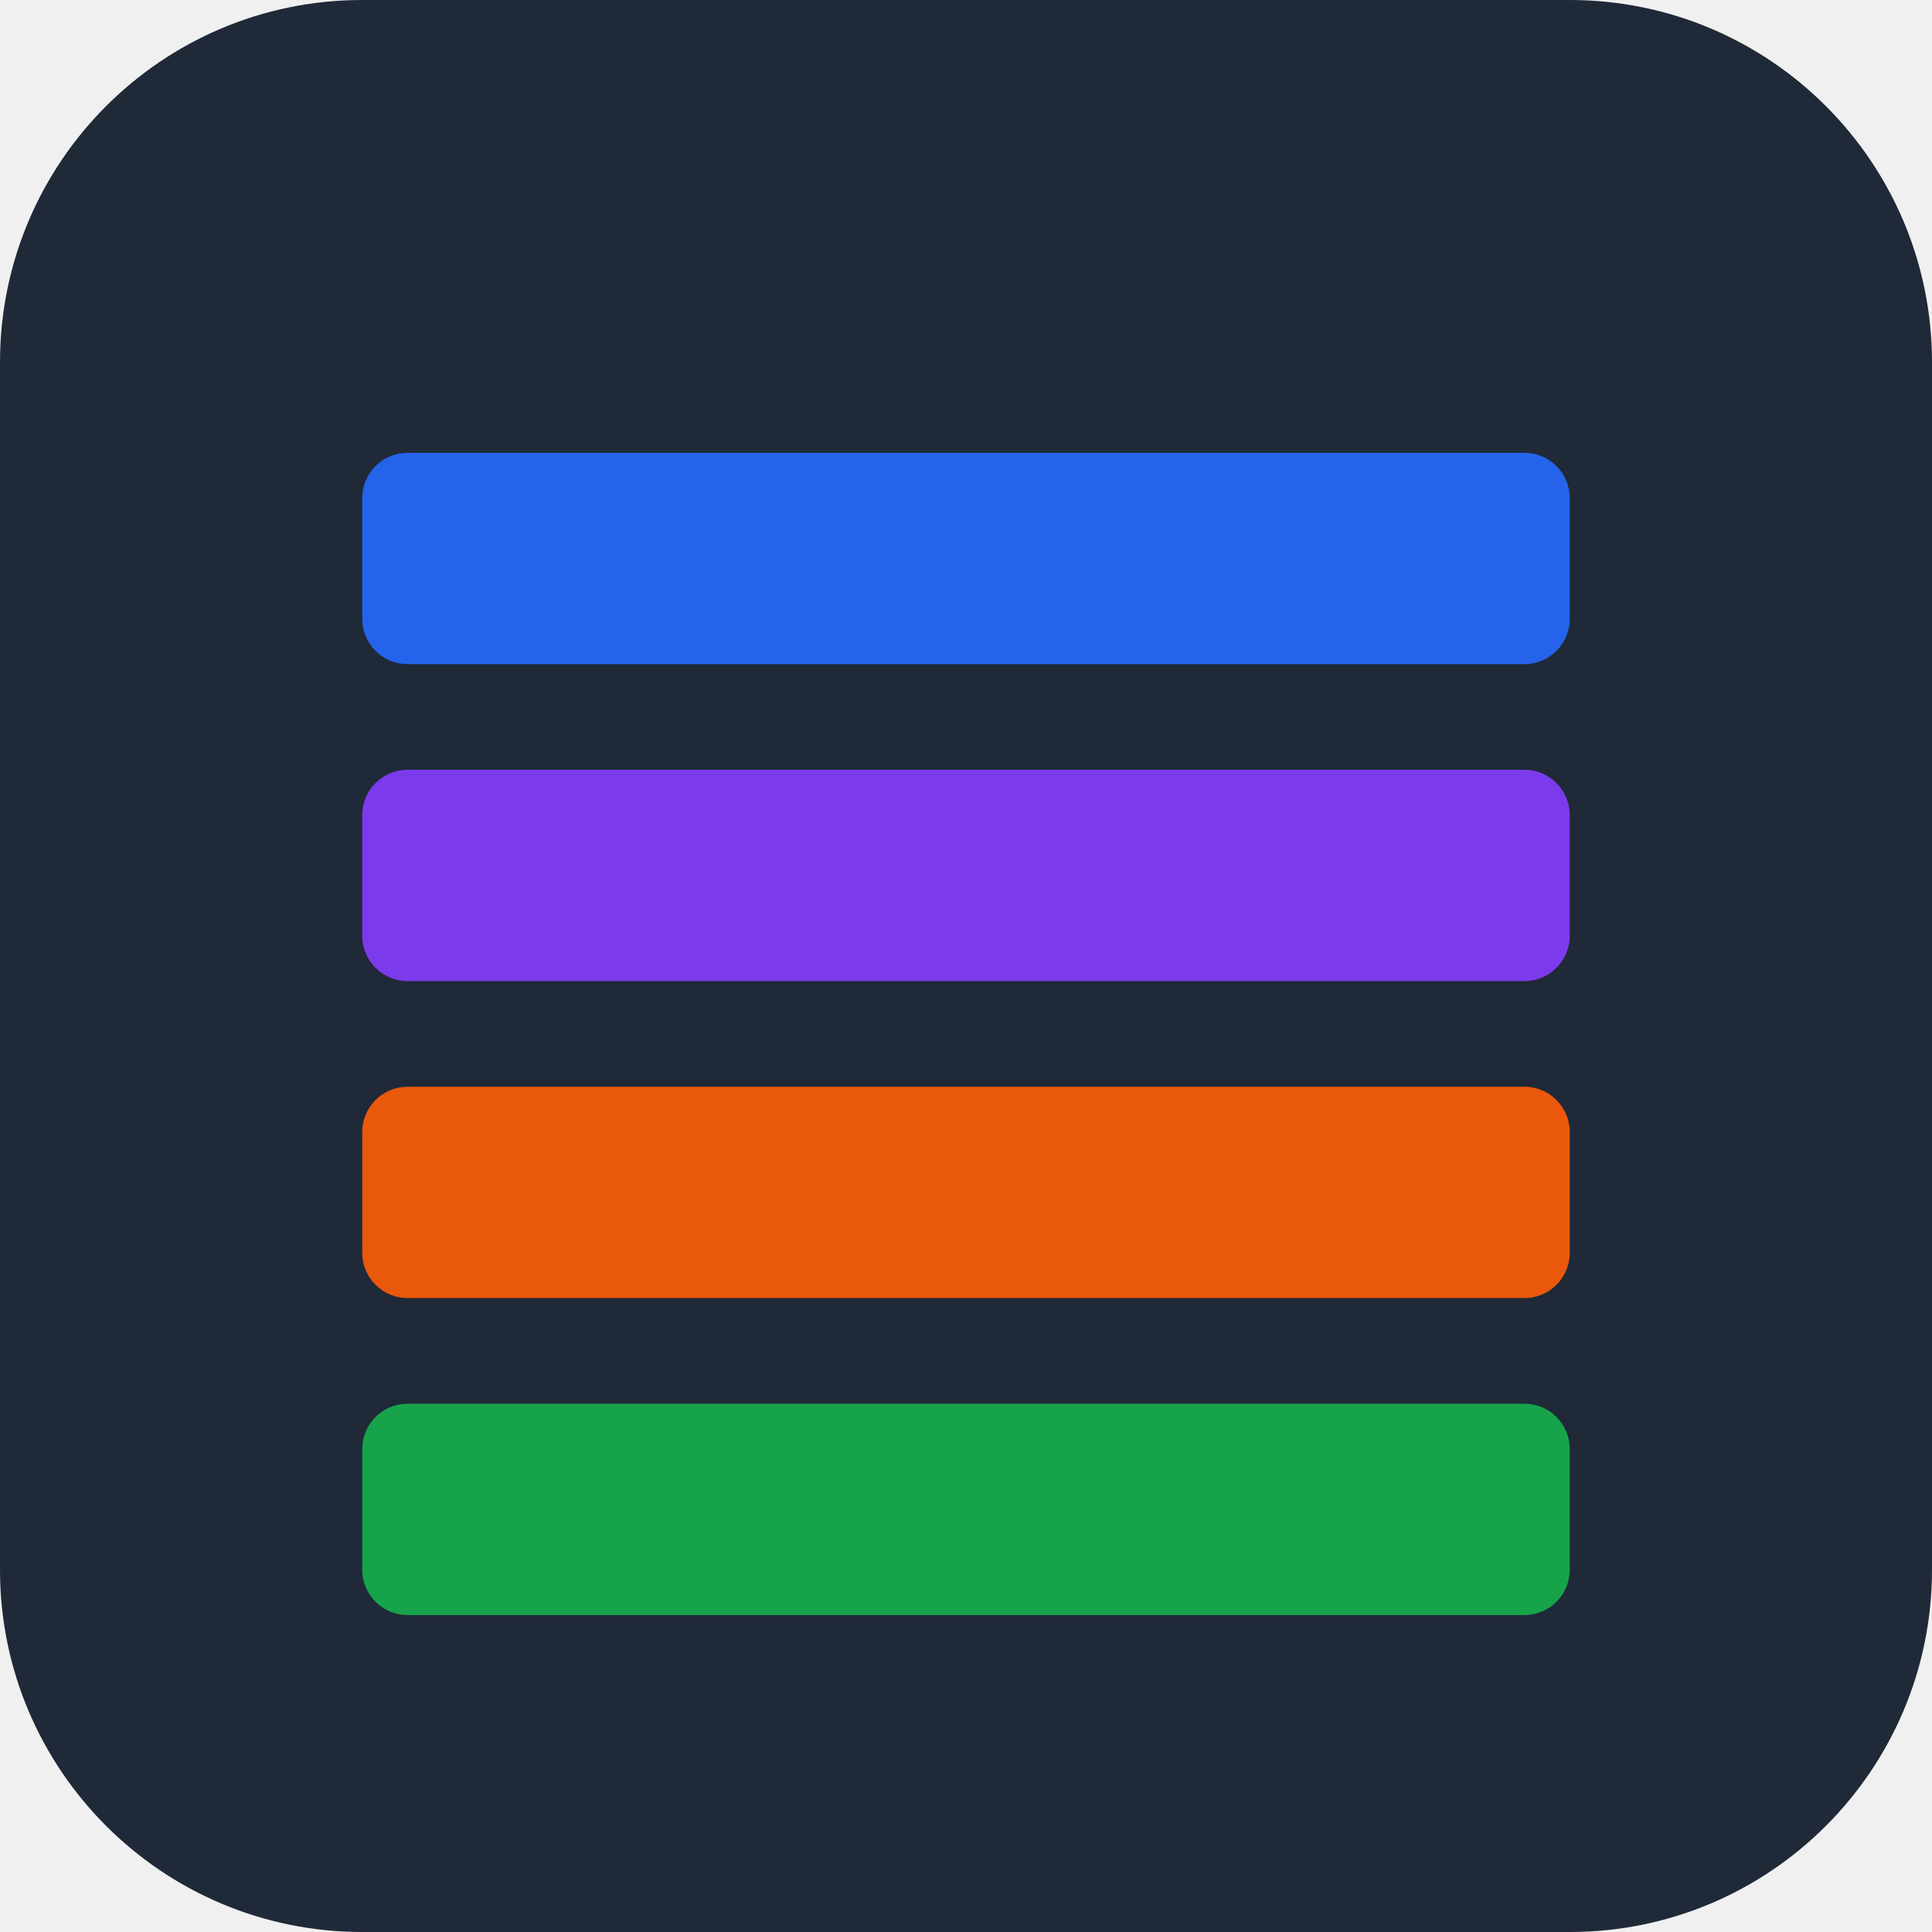
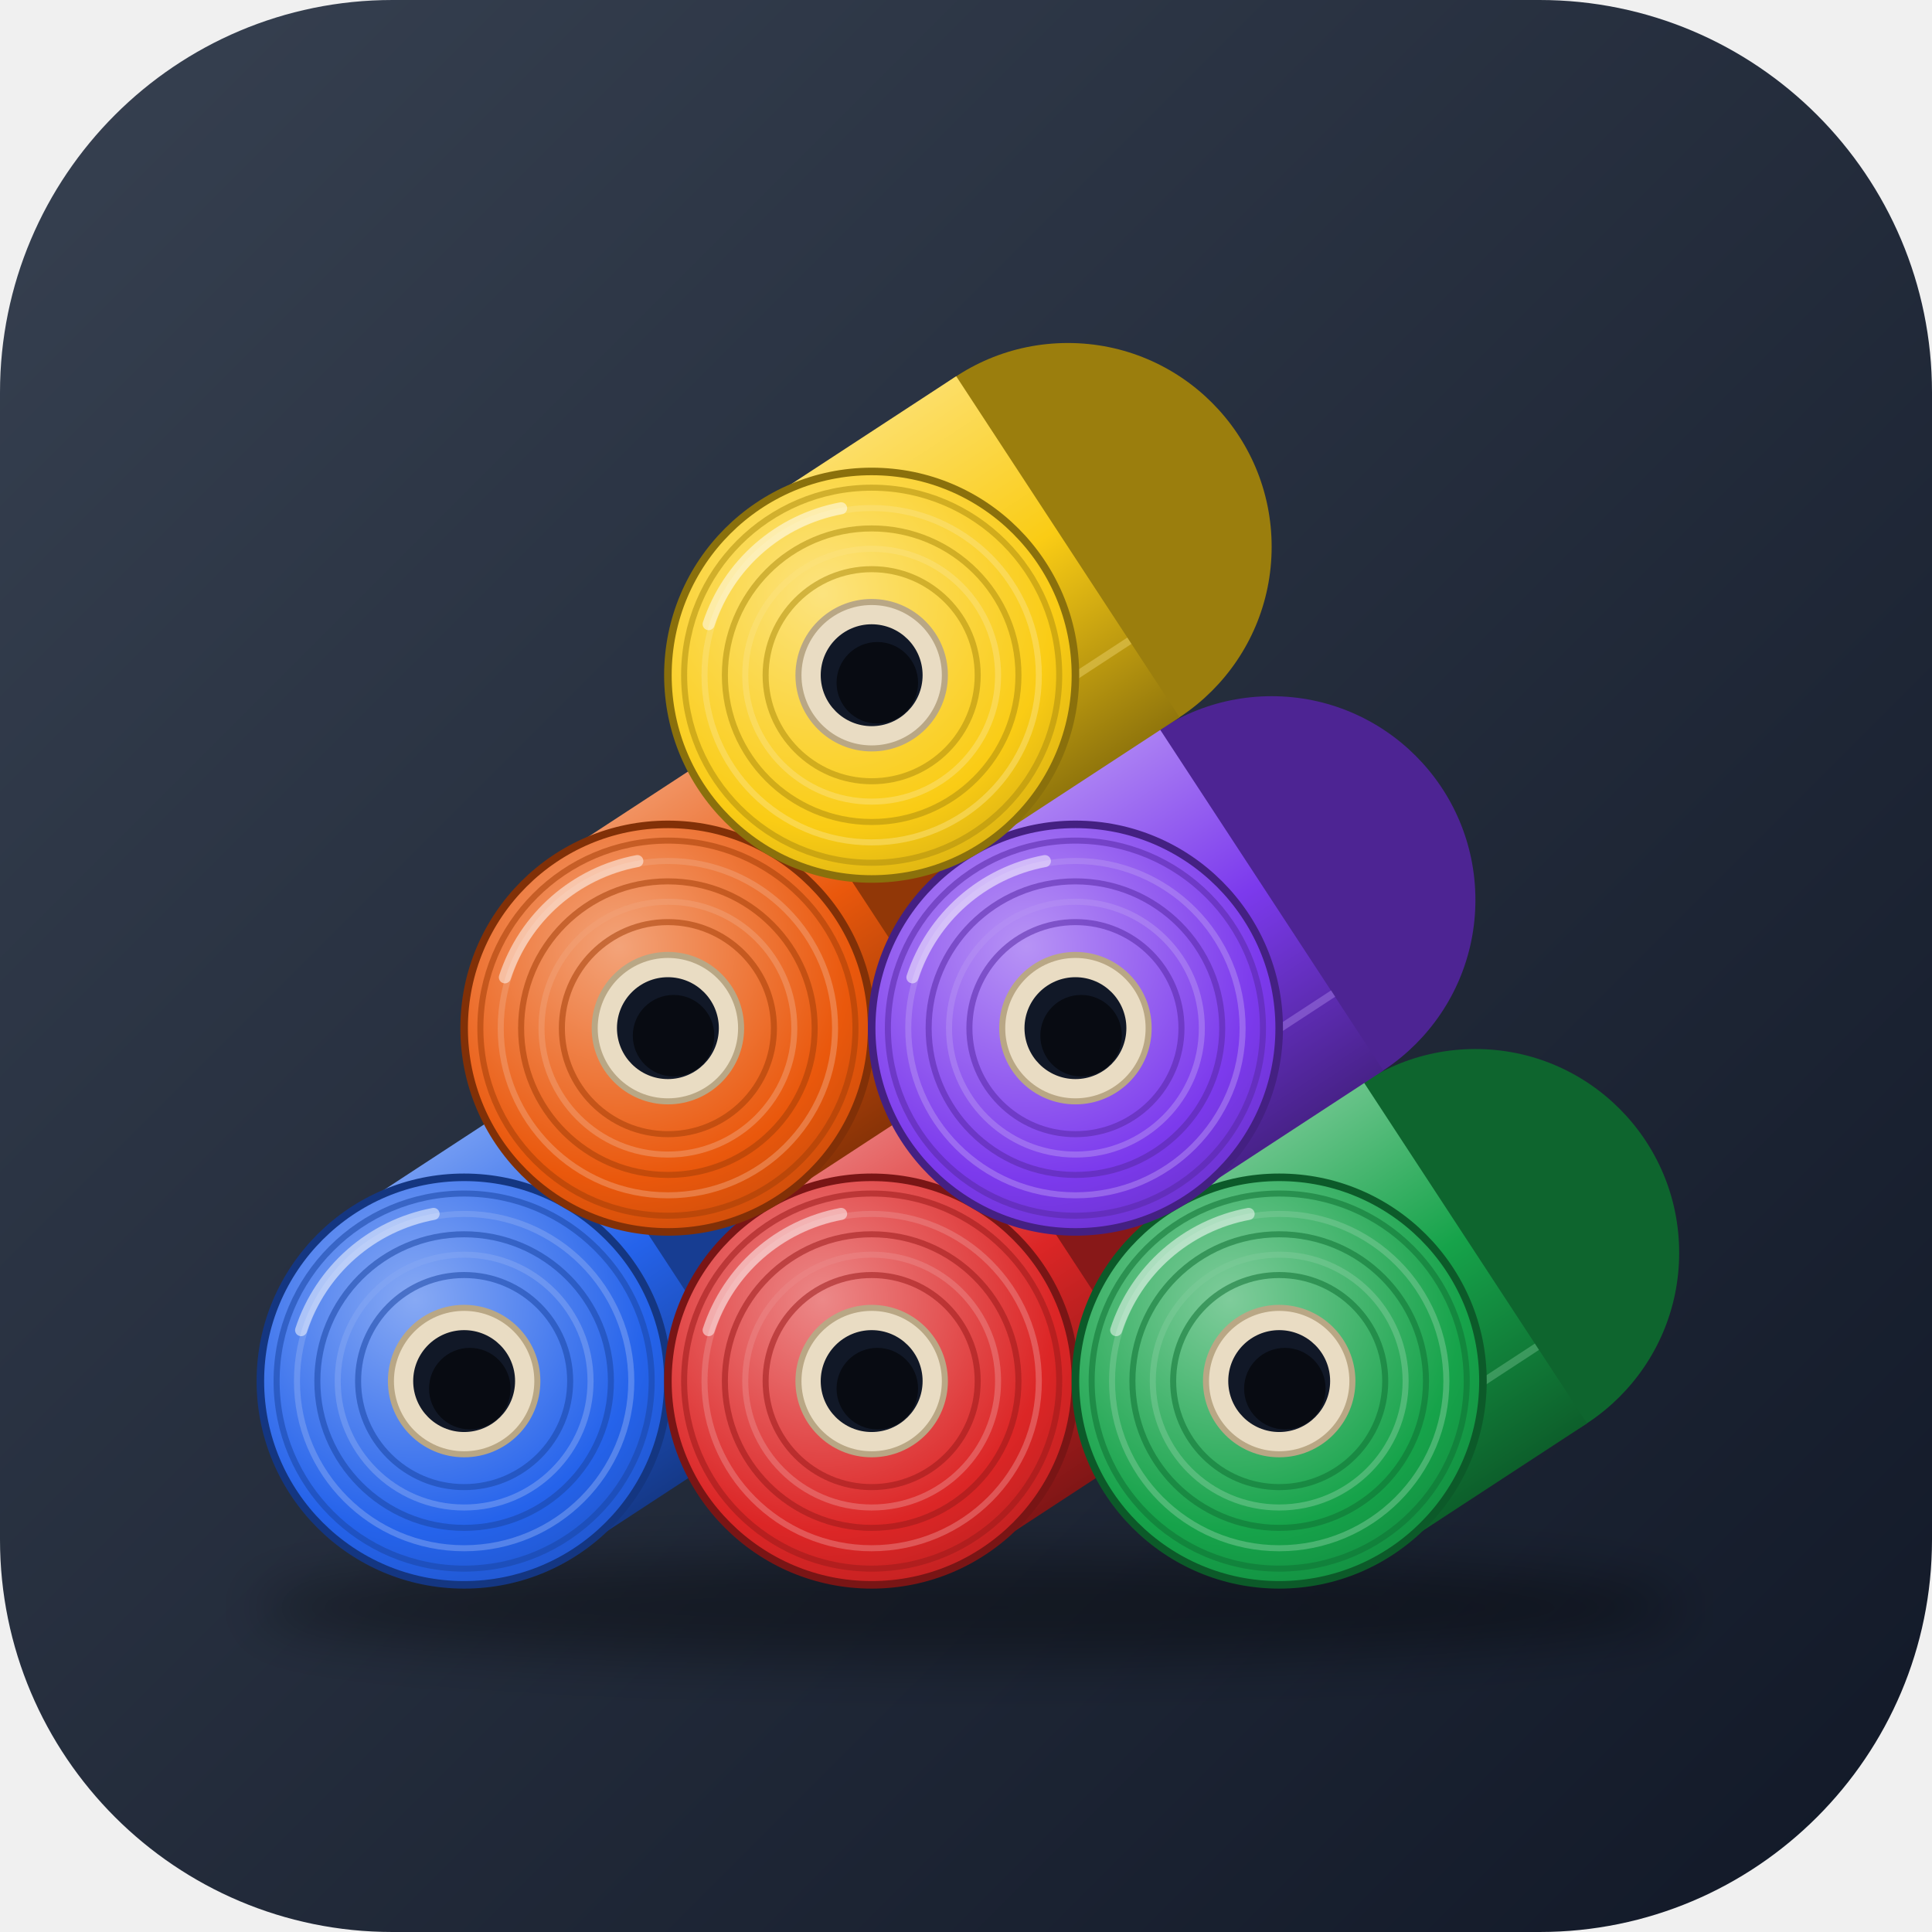
- <svg xmlns="http://www.w3.org/2000/svg" viewBox="0 0 512 512">
-   <rect width="512" height="512" rx="96" fill="#1f2937" />
-   <rect x="96" y="120" width="320" height="56" rx="12" fill="#2563eb" />
-   <rect x="96" y="204" width="320" height="56" rx="12" fill="#7c3aed" />
-   <rect x="96" y="288" width="320" height="56" rx="12" fill="#ea580c" />
-   <rect x="96" y="372" width="320" height="56" rx="12" fill="#16a34a" />
+ <svg xmlns="http://www.w3.org/2000/svg" viewBox="0 0 512 512" width="512" height="512">
+   <defs>
+     <linearGradient id="bg" x1="0" y1="0" x2="1" y2="1">
+       <stop offset="0" stop-color="#374151" />
+       <stop offset="1" stop-color="#111827" />
+     </linearGradient>
+     <filter id="blur" x="-20%" y="-100%" width="140%" height="300%">
+       <feGaussianBlur stdDeviation="7" />
+     </filter>
+     <linearGradient id="b0" gradientUnits="userSpaceOnUse" x1="93.4" y1="320.8" x2="152.6" y2="411.2">
+       <stop offset="0" stop-color="#719af2" />
+       <stop offset=".45" stop-color="#2563eb" />
+       <stop offset="1" stop-color="#153988" />
+     </linearGradient>
+     <radialGradient id="f0" cx=".38" cy=".3" r=".95">
+       <stop offset="0" stop-color="#87a9f4" />
+       <stop offset=".6" stop-color="#2563eb" />
+       <stop offset="1" stop-color="#1c4ab0" />
+     </radialGradient>
+     <linearGradient id="b1" gradientUnits="userSpaceOnUse" x1="201.4" y1="320.8" x2="260.6" y2="411.2">
+       <stop offset="0" stop-color="#e87272" />
+       <stop offset=".45" stop-color="#dc2626" />
+       <stop offset="1" stop-color="#801616" />
+     </linearGradient>
+     <radialGradient id="f1" cx=".38" cy=".3" r=".95">
+       <stop offset="0" stop-color="#ec8888" />
+       <stop offset=".6" stop-color="#dc2626" />
+       <stop offset="1" stop-color="#a51c1c" />
+     </radialGradient>
+     <linearGradient id="b2" gradientUnits="userSpaceOnUse" x1="309.4" y1="320.8" x2="368.6" y2="411.2">
+       <stop offset="0" stop-color="#68c389" />
+       <stop offset=".45" stop-color="#16a34a" />
+       <stop offset="1" stop-color="#0d5f2b" />
+     </linearGradient>
+     <radialGradient id="f2" cx=".38" cy=".3" r=".95">
+       <stop offset="0" stop-color="#7fcc9b" />
+       <stop offset=".6" stop-color="#16a34a" />
+       <stop offset="1" stop-color="#107a38" />
+     </radialGradient>
+     <linearGradient id="b3" gradientUnits="userSpaceOnUse" x1="147.4" y1="227.3" x2="206.6" y2="317.7">
+       <stop offset="0" stop-color="#f19261" />
+       <stop offset=".45" stop-color="#ea580c" />
+       <stop offset="1" stop-color="#883307" />
+     </linearGradient>
+     <radialGradient id="f3" cx=".38" cy=".3" r=".95">
+       <stop offset="0" stop-color="#f3a379" />
+       <stop offset=".6" stop-color="#ea580c" />
+       <stop offset="1" stop-color="#b04209" />
+     </radialGradient>
+     <linearGradient id="b4" gradientUnits="userSpaceOnUse" x1="255.4" y1="227.3" x2="314.6" y2="317.7">
+       <stop offset="0" stop-color="#aa7ff3" />
+       <stop offset=".45" stop-color="#7c3aed" />
+       <stop offset="1" stop-color="#482289" />
+     </linearGradient>
+     <radialGradient id="f4" cx=".38" cy=".3" r=".95">
+       <stop offset="0" stop-color="#b793f5" />
+       <stop offset=".6" stop-color="#7c3aed" />
+       <stop offset="1" stop-color="#5d2cb2" />
+     </radialGradient>
+     <linearGradient id="b5" gradientUnits="userSpaceOnUse" x1="201.4" y1="133.7" x2="260.6" y2="224.1">
+       <stop offset="0" stop-color="#fcde67" />
+       <stop offset=".45" stop-color="#facc15" />
+       <stop offset="1" stop-color="#91760c" />
+     </linearGradient>
+     <radialGradient id="f5" cx=".38" cy=".3" r=".95">
+       <stop offset="0" stop-color="#fce37e" />
+       <stop offset=".6" stop-color="#facc15" />
+       <stop offset="1" stop-color="#bc9910" />
+     </radialGradient>
+   </defs>
+   <rect width="512" height="512" rx="104" fill="url(#bg)" />
+   <g transform="translate(0.0 0.0) scale(1.0)">
+     <ellipse cx="257" cy="426" rx="189" ry="14" fill="#000" fill-opacity=".35" filter="url(#blur)" />
+     <g>
+       <circle cx="175.0" cy="332.0" r="54" fill="#173d92" />
+       <path d="M152.6,411.2 L204.6,377.2 L145.4,286.8 L93.4,320.8Z" fill="url(#b0)" />
+       <path d="M139.3,390.9 L191.3,356.9" stroke="#92b1f5" stroke-opacity=".35" stroke-width="2" />
+     </g>
+     <g>
+       <circle cx="283.0" cy="332.0" r="54" fill="#881818" />
+       <path d="M260.6,411.2 L312.6,377.2 L253.4,286.8 L201.4,320.8Z" fill="url(#b1)" />
+       <path d="M247.3,390.9 L299.3,356.9" stroke="#ee9292" stroke-opacity=".35" stroke-width="2" />
+     </g>
+     <g>
+       <circle cx="391.0" cy="332.0" r="54" fill="#0e652e" />
+       <path d="M368.6,411.2 L420.6,377.2 L361.4,286.8 L309.4,320.8Z" fill="url(#b2)" />
+       <path d="M355.3,390.9 L407.3,356.9" stroke="#8ad1a4" stroke-opacity=".35" stroke-width="2" />
+     </g>
+     <g>
+       <circle cx="229.0" cy="238.5" r="54" fill="#913707" />
+       <path d="M206.6,317.7 L258.6,283.7 L199.4,193.3 L147.4,227.3Z" fill="url(#b3)" />
+       <path d="M193.3,297.3 L245.3,263.3" stroke="#f4ac86" stroke-opacity=".35" stroke-width="2" />
+     </g>
+     <g>
+       <circle cx="337.0" cy="238.5" r="54" fill="#4d2493" />
+       <path d="M314.6,317.7 L366.6,283.7 L307.4,193.3 L255.4,227.3Z" fill="url(#b4)" />
+       <path d="M301.3,297.3 L353.3,263.3" stroke="#be9cf6" stroke-opacity=".35" stroke-width="2" />
+     </g>
+     <g>
+       <circle cx="283.0" cy="144.9" r="54" fill="#9b7e0d" />
+       <path d="M260.6,224.1 L312.6,190.1 L253.4,99.7 L201.4,133.7Z" fill="url(#b5)" />
+       <path d="M247.3,203.8 L299.3,169.8" stroke="#fce68a" stroke-opacity=".35" stroke-width="2" />
+     </g>
+     <g>
+       <circle cx="123" cy="366" r="54" fill="url(#f0)" stroke="#143681" stroke-width="2" />
+       <circle cx="123" cy="366" r="49.7" fill="none" stroke="#1a45a4" stroke-opacity="0.55" stroke-width="1.6" />
+       <circle cx="123" cy="366" r="44.3" fill="none" stroke="#87a9f4" stroke-opacity="0.5" stroke-width="1.6" />
+       <circle cx="123" cy="366" r="38.9" fill="none" stroke="#1a45a4" stroke-opacity="0.55" stroke-width="1.6" />
+       <circle cx="123" cy="366" r="33.5" fill="none" stroke="#87a9f4" stroke-opacity="0.5" stroke-width="1.6" />
+       <circle cx="123" cy="366" r="28.1" fill="none" stroke="#1a45a4" stroke-opacity="0.55" stroke-width="1.6" />
+       <circle cx="123" cy="366" r="19.4" fill="#e9dcc3" stroke="#b9a785" stroke-width="1.6" />
+       <circle cx="123" cy="366" r="13.5" fill="#111827" />
+       <circle cx="124.5" cy="368" r="10.8" fill="#000" fill-opacity=".55" />
+       <path d="M79.8,352.5 A45.9,45.9 0 0 1 114.9,321.7" fill="none" stroke="#fff" stroke-opacity=".5" stroke-width="3.2" stroke-linecap="round" />
+     </g>
+     <g>
+       <circle cx="231" cy="366" r="54" fill="url(#f1)" stroke="#791515" stroke-width="2" />
+       <circle cx="231" cy="366" r="49.7" fill="none" stroke="#9a1b1b" stroke-opacity="0.55" stroke-width="1.6" />
+       <circle cx="231" cy="366" r="44.3" fill="none" stroke="#ec8888" stroke-opacity="0.5" stroke-width="1.6" />
+       <circle cx="231" cy="366" r="38.9" fill="none" stroke="#9a1b1b" stroke-opacity="0.55" stroke-width="1.6" />
+       <circle cx="231" cy="366" r="33.5" fill="none" stroke="#ec8888" stroke-opacity="0.5" stroke-width="1.6" />
+       <circle cx="231" cy="366" r="28.1" fill="none" stroke="#9a1b1b" stroke-opacity="0.55" stroke-width="1.6" />
+       <circle cx="231" cy="366" r="19.4" fill="#e9dcc3" stroke="#b9a785" stroke-width="1.6" />
+       <circle cx="231" cy="366" r="13.5" fill="#111827" />
+       <circle cx="232.5" cy="368" r="10.8" fill="#000" fill-opacity=".55" />
+       <path d="M187.8,352.5 A45.9,45.9 0 0 1 222.9,321.7" fill="none" stroke="#fff" stroke-opacity=".5" stroke-width="3.2" stroke-linecap="round" />
+     </g>
+     <g>
+       <circle cx="339" cy="366" r="54" fill="url(#f2)" stroke="#0c5a29" stroke-width="2" />
+       <circle cx="339" cy="366" r="49.7" fill="none" stroke="#0f7234" stroke-opacity="0.55" stroke-width="1.6" />
+       <circle cx="339" cy="366" r="44.3" fill="none" stroke="#7fcc9b" stroke-opacity="0.5" stroke-width="1.6" />
+       <circle cx="339" cy="366" r="38.9" fill="none" stroke="#0f7234" stroke-opacity="0.55" stroke-width="1.6" />
+       <circle cx="339" cy="366" r="33.5" fill="none" stroke="#7fcc9b" stroke-opacity="0.5" stroke-width="1.6" />
+       <circle cx="339" cy="366" r="28.1" fill="none" stroke="#0f7234" stroke-opacity="0.55" stroke-width="1.6" />
+       <circle cx="339" cy="366" r="19.4" fill="#e9dcc3" stroke="#b9a785" stroke-width="1.6" />
+       <circle cx="339" cy="366" r="13.5" fill="#111827" />
+       <circle cx="340.5" cy="368" r="10.8" fill="#000" fill-opacity=".55" />
+       <path d="M295.8,352.5 A45.9,45.9 0 0 1 330.9,321.7" fill="none" stroke="#fff" stroke-opacity=".5" stroke-width="3.2" stroke-linecap="round" />
+     </g>
+     <g>
+       <circle cx="177.0" cy="272.469" r="54" fill="url(#f3)" stroke="#813007" stroke-width="2" />
+       <circle cx="177.0" cy="272.469" r="49.7" fill="none" stroke="#a43e08" stroke-opacity="0.55" stroke-width="1.6" />
+       <circle cx="177.0" cy="272.469" r="44.3" fill="none" stroke="#f3a379" stroke-opacity="0.5" stroke-width="1.6" />
+       <circle cx="177.0" cy="272.469" r="38.9" fill="none" stroke="#a43e08" stroke-opacity="0.55" stroke-width="1.6" />
+       <circle cx="177.0" cy="272.469" r="33.5" fill="none" stroke="#f3a379" stroke-opacity="0.5" stroke-width="1.6" />
+       <circle cx="177.0" cy="272.469" r="28.1" fill="none" stroke="#a43e08" stroke-opacity="0.55" stroke-width="1.6" />
+       <circle cx="177.0" cy="272.469" r="19.4" fill="#e9dcc3" stroke="#b9a785" stroke-width="1.6" />
+       <circle cx="177.0" cy="272.469" r="13.5" fill="#111827" />
+       <circle cx="178.5" cy="274.469" r="10.8" fill="#000" fill-opacity=".55" />
+       <path d="M133.8,259.0 A45.9,45.9 0 0 1 168.9,228.2" fill="none" stroke="#fff" stroke-opacity=".5" stroke-width="3.2" stroke-linecap="round" />
+     </g>
+     <g>
+       <circle cx="285.0" cy="272.469" r="54" fill="url(#f4)" stroke="#442082" stroke-width="2" />
+       <circle cx="285.0" cy="272.469" r="49.7" fill="none" stroke="#5729a6" stroke-opacity="0.55" stroke-width="1.6" />
+       <circle cx="285.0" cy="272.469" r="44.3" fill="none" stroke="#b793f5" stroke-opacity="0.5" stroke-width="1.6" />
+       <circle cx="285.0" cy="272.469" r="38.9" fill="none" stroke="#5729a6" stroke-opacity="0.55" stroke-width="1.6" />
+       <circle cx="285.0" cy="272.469" r="33.5" fill="none" stroke="#b793f5" stroke-opacity="0.5" stroke-width="1.6" />
+       <circle cx="285.0" cy="272.469" r="28.1" fill="none" stroke="#5729a6" stroke-opacity="0.55" stroke-width="1.6" />
+       <circle cx="285.0" cy="272.469" r="19.4" fill="#e9dcc3" stroke="#b9a785" stroke-width="1.6" />
+       <circle cx="285.0" cy="272.469" r="13.5" fill="#111827" />
+       <circle cx="286.5" cy="274.469" r="10.8" fill="#000" fill-opacity=".55" />
+       <path d="M241.8,259.0 A45.9,45.9 0 0 1 276.9,228.2" fill="none" stroke="#fff" stroke-opacity=".5" stroke-width="3.2" stroke-linecap="round" />
+     </g>
+     <g>
+       <circle cx="231" cy="178.939" r="54" fill="url(#f5)" stroke="#8a700c" stroke-width="2" />
+       <circle cx="231" cy="178.939" r="49.7" fill="none" stroke="#af8f0f" stroke-opacity="0.55" stroke-width="1.6" />
+       <circle cx="231" cy="178.939" r="44.3" fill="none" stroke="#fce37e" stroke-opacity="0.5" stroke-width="1.6" />
+       <circle cx="231" cy="178.939" r="38.9" fill="none" stroke="#af8f0f" stroke-opacity="0.55" stroke-width="1.6" />
+       <circle cx="231" cy="178.939" r="33.5" fill="none" stroke="#fce37e" stroke-opacity="0.5" stroke-width="1.6" />
+       <circle cx="231" cy="178.939" r="28.1" fill="none" stroke="#af8f0f" stroke-opacity="0.55" stroke-width="1.6" />
+       <circle cx="231" cy="178.939" r="19.4" fill="#e9dcc3" stroke="#b9a785" stroke-width="1.6" />
+       <circle cx="231" cy="178.939" r="13.5" fill="#111827" />
+       <circle cx="232.5" cy="180.939" r="10.8" fill="#000" fill-opacity=".55" />
+       <path d="M187.8,165.4 A45.9,45.9 0 0 1 222.9,134.7" fill="none" stroke="#fff" stroke-opacity=".5" stroke-width="3.2" stroke-linecap="round" />
+     </g>
+   </g>
</svg>
